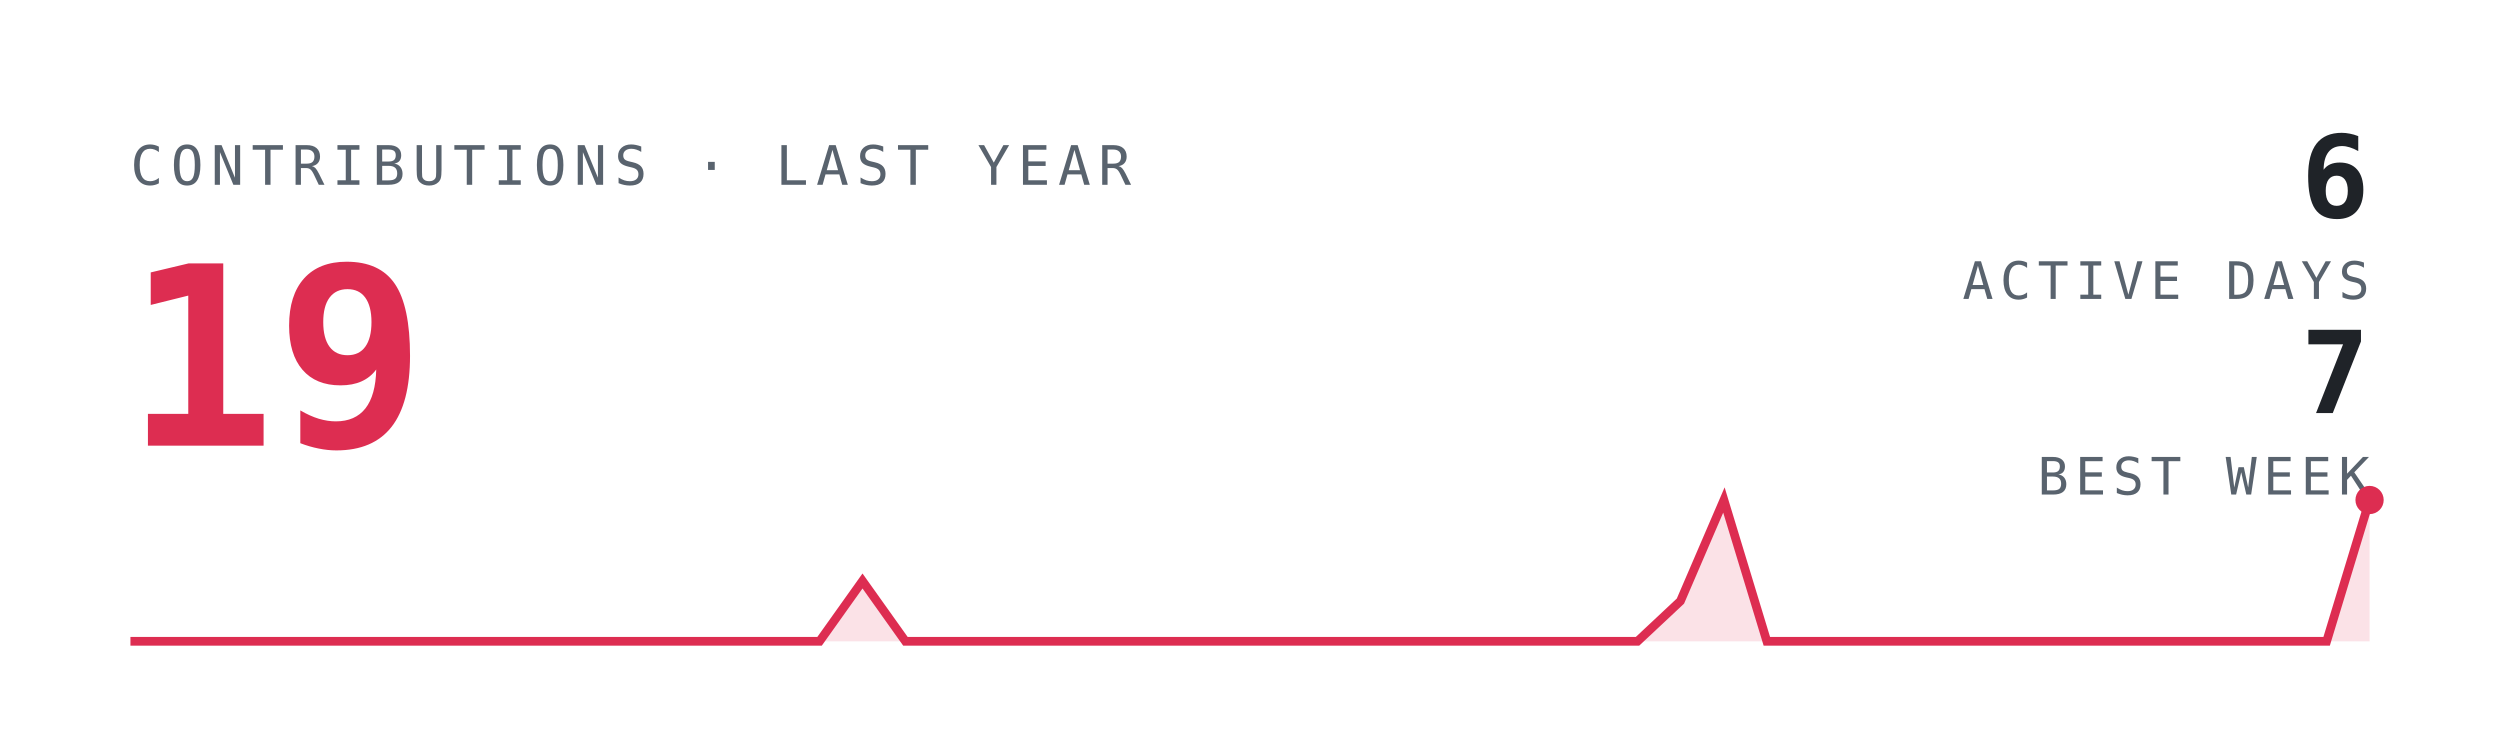
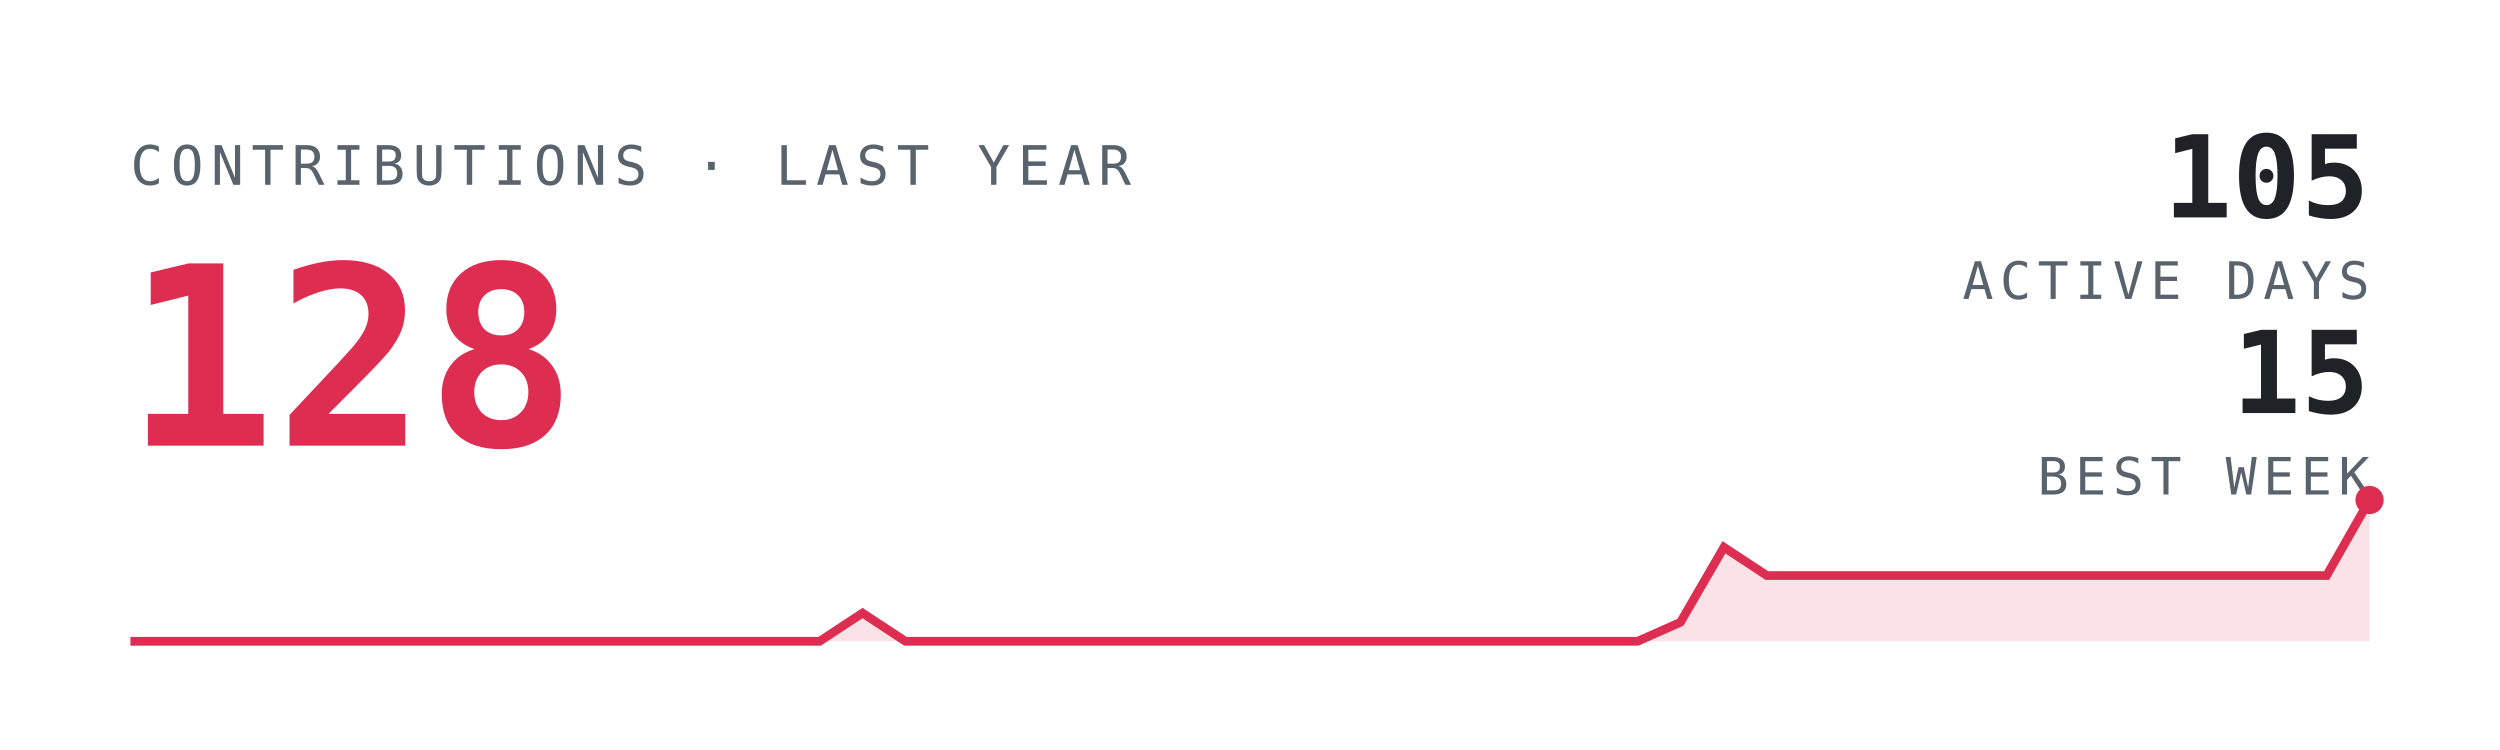
<svg xmlns="http://www.w3.org/2000/svg" viewBox="0 0 460 138" width="460" font-family="'JetBrains Mono', ui-monospace, SFMono-Regular, monospace">
  <style>
  .s{fill:#1f2328}  .m{fill:#59636e}  .t{fill:#d0d7de}  .a{fill:#dd2d51}
  .stk{stroke:#dd2d51}  .trk{fill:#eaeef2}  .ar{fill:#dd2d51;fill-opacity:.14}
  @media(prefers-color-scheme:dark){
    .s{fill:#f0f6fc} .m{fill:#9198a1} .t{fill:#30363d} .a{fill:#e04060}
    .stk{stroke:#e04060} .trk{fill:#21262d} .ar{fill:#e04060;fill-opacity:.18}
  }
</style>
  <rect fill="none" width="460" height="138" />
  <text class="m" x="24" y="34" font-size="10" letter-spacing="1.4">CONTRIBUTIONS · LAST YEAR</text>
-   <text class="a" x="23" y="82" font-size="46" font-weight="700">19</text>
-   <text class="s" x="436" y="40" font-size="21" font-weight="700" text-anchor="end">6</text>
+   <text class="a" x="23" y="82" font-size="46" font-weight="700">128</text>
+   <text class="s" x="436" y="40" font-size="21" font-weight="700" text-anchor="end">105</text>
  <text class="m" x="436" y="55" font-size="9.5" letter-spacing="1.2" text-anchor="end">ACTIVE DAYS</text>
-   <text class="s" x="436" y="76" font-size="21" font-weight="700" text-anchor="end">7</text>
+   <text class="s" x="436" y="76" font-size="21" font-weight="700" text-anchor="end">15</text>
  <text class="m" x="436" y="91" font-size="9.5" letter-spacing="1.2" text-anchor="end">BEST WEEK</text>
-   <path class="ar" d="M24.0,118 L24.0,118.0 L31.9,118.0 L39.8,118.0 L47.8,118.0 L55.7,118.0 L63.6,118.0 L71.5,118.0 L79.5,118.0 L87.4,118.0 L95.3,118.0 L103.2,118.0 L111.2,118.0 L119.1,118.0 L127.0,118.0 L134.9,118.0 L142.8,118.0 L150.8,118.0 L158.7,106.9 L166.6,118.0 L174.5,118.0 L182.5,118.0 L190.4,118.0 L198.3,118.0 L206.2,118.0 L214.2,118.0 L222.1,118.0 L230.0,118.0 L237.9,118.0 L245.8,118.0 L253.8,118.0 L261.7,118.0 L269.6,118.0 L277.5,118.0 L285.5,118.0 L293.4,118.0 L301.3,118.0 L309.2,110.6 L317.2,92.0 L325.1,118.0 L333.0,118.0 L340.9,118.0 L348.8,118.0 L356.8,118.0 L364.7,118.0 L372.6,118.0 L380.5,118.0 L388.5,118.0 L396.4,118.0 L404.3,118.0 L412.2,118.0 L420.2,118.0 L428.1,118.0 L436.0,92.0 L436.0,118 Z" />
-   <polyline class="stk" fill="none" stroke-width="1.6" points="24.0,118.0 31.9,118.0 39.8,118.0 47.8,118.0 55.7,118.0 63.6,118.0 71.5,118.0 79.5,118.0 87.4,118.0 95.3,118.0 103.2,118.0 111.2,118.0 119.1,118.0 127.0,118.0 134.9,118.0 142.8,118.0 150.8,118.0 158.7,106.9 166.6,118.0 174.5,118.0 182.5,118.0 190.4,118.0 198.3,118.0 206.2,118.0 214.2,118.0 222.1,118.0 230.0,118.0 237.9,118.0 245.8,118.0 253.8,118.0 261.7,118.0 269.6,118.0 277.5,118.0 285.5,118.0 293.4,118.0 301.3,118.0 309.2,110.6 317.2,92.0 325.1,118.0 333.0,118.0 340.9,118.0 348.8,118.0 356.8,118.0 364.7,118.0 372.6,118.0 380.5,118.0 388.5,118.0 396.4,118.0 404.3,118.0 412.2,118.0 420.2,118.0 428.1,118.0 436.0,92.0" />
+   <path class="ar" d="M24.0,118 L24.0,118.0 L31.9,118.0 L39.8,118.0 L47.8,118.0 L55.7,118.0 L63.6,118.0 L71.5,118.0 L79.5,118.0 L87.4,118.0 L95.3,118.0 L103.2,118.0 L111.2,118.0 L119.1,118.0 L127.0,118.0 L134.9,118.0 L142.8,118.0 L150.8,118.0 L158.7,112.8 L166.6,118.0 L174.5,118.0 L182.5,118.0 L190.4,118.0 L198.3,118.0 L206.2,118.0 L214.2,118.0 L222.1,118.0 L230.0,118.0 L237.9,118.0 L245.8,118.0 L253.8,118.0 L261.7,118.0 L269.6,118.0 L277.5,118.0 L285.5,118.0 L293.4,118.0 L301.3,118.0 L309.2,114.5 L317.2,100.7 L325.1,105.9 L333.0,105.9 L340.9,105.9 L348.8,105.9 L356.8,105.9 L364.7,105.9 L372.6,105.9 L380.5,105.9 L388.5,105.9 L396.4,105.9 L404.3,105.9 L412.2,105.9 L420.2,105.9 L428.1,105.9 L436.0,92.0 L436.0,118 Z" />
+   <polyline class="stk" fill="none" stroke-width="1.6" points="24.0,118.0 31.9,118.0 39.8,118.0 47.8,118.0 55.7,118.0 63.6,118.0 71.5,118.0 79.5,118.0 87.4,118.0 95.3,118.0 103.2,118.0 111.2,118.0 119.1,118.0 127.0,118.0 134.9,118.0 142.8,118.0 150.8,118.0 158.7,112.8 166.6,118.0 174.5,118.0 182.5,118.0 190.4,118.0 198.3,118.0 206.2,118.0 214.2,118.0 222.1,118.0 230.0,118.0 237.9,118.0 245.8,118.0 253.8,118.0 261.7,118.0 269.6,118.0 277.5,118.0 285.5,118.0 293.4,118.0 301.3,118.0 309.2,114.5 317.2,100.7 325.1,105.9 333.0,105.9 340.9,105.9 348.8,105.9 356.8,105.9 364.7,105.9 372.6,105.9 380.5,105.9 388.5,105.9 396.4,105.9 404.3,105.9 412.2,105.9 420.2,105.9 428.1,105.9 436.0,92.0" />
  <circle class="a" cx="436.0" cy="92.0" r="2.6" />
</svg>
